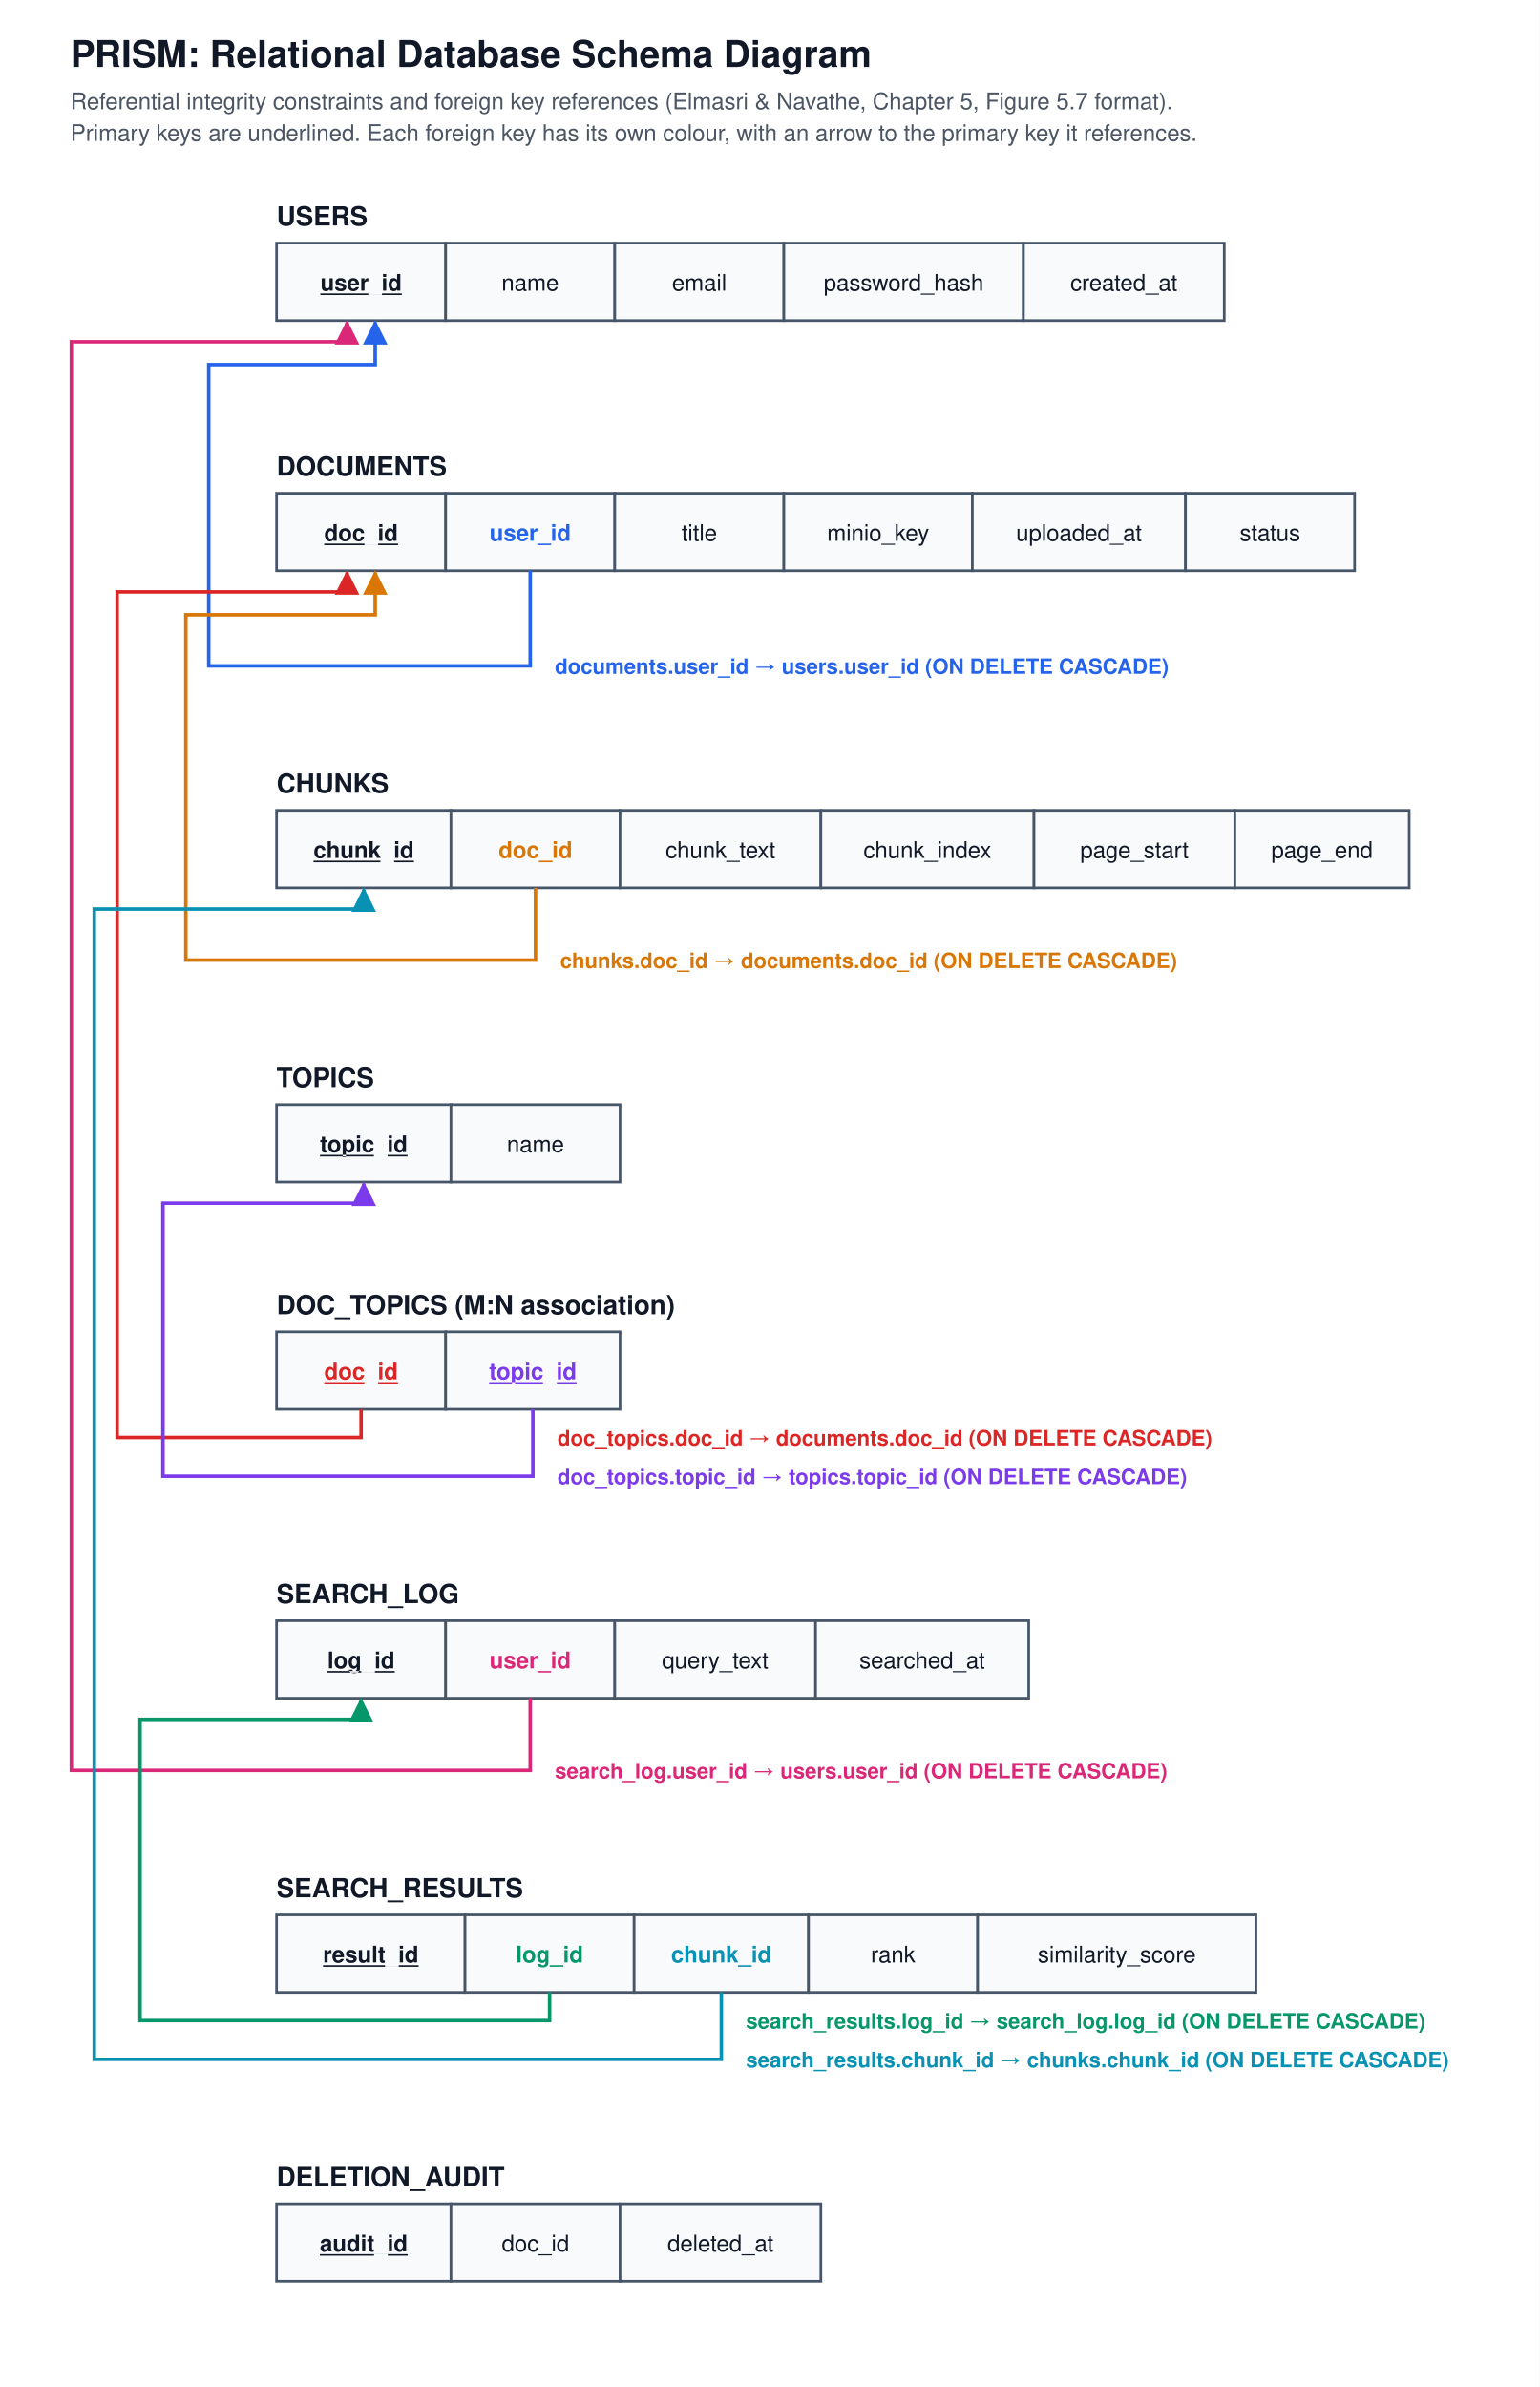
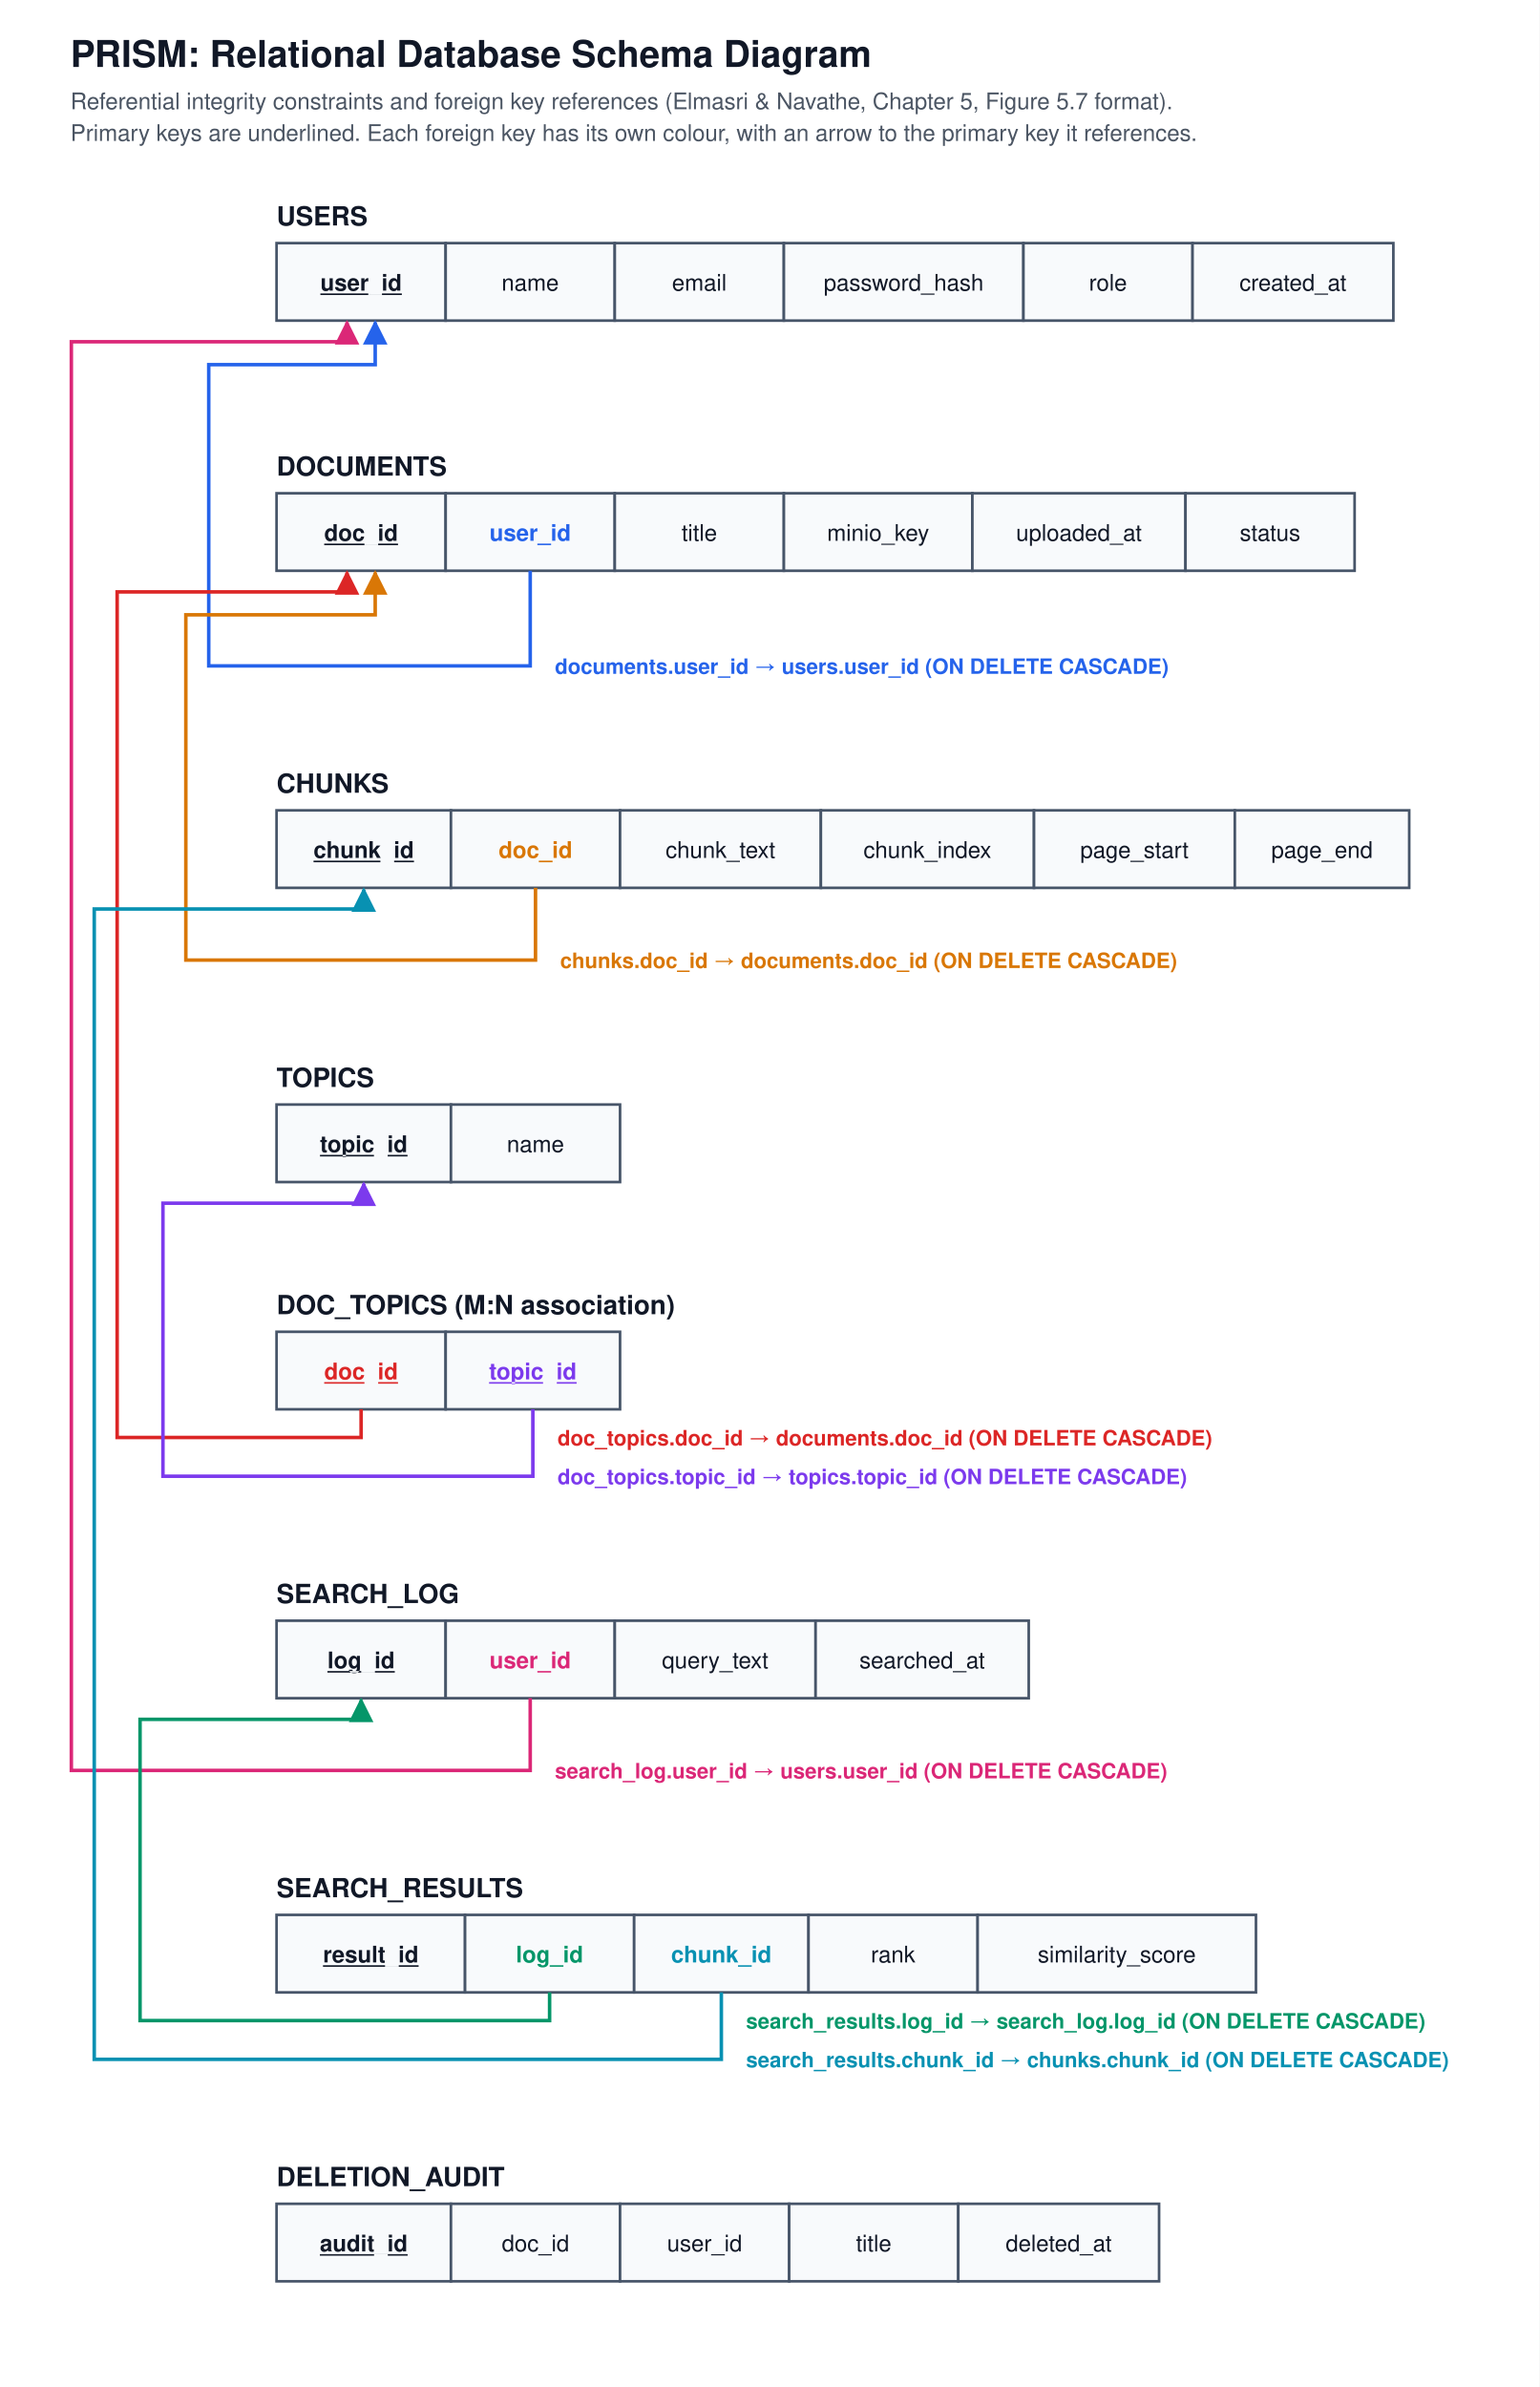
<svg xmlns="http://www.w3.org/2000/svg" width="874" height="1355" viewBox="0 0 874 1355" font-family="'Segoe UI', Helvetica, Arial, sans-serif">
  <rect width="874" height="1355" fill="#ffffff" />
  <defs>
    <marker id="arrow0" viewBox="0 0 10 10" refX="9" refY="5" markerWidth="7" markerHeight="7" orient="auto-start-reverse">
      <path d="M0,0 L10,5 L0,10 z" fill="#2563eb" />
    </marker>
    <marker id="arrow1" viewBox="0 0 10 10" refX="9" refY="5" markerWidth="7" markerHeight="7" orient="auto-start-reverse">
      <path d="M0,0 L10,5 L0,10 z" fill="#d97706" />
    </marker>
    <marker id="arrow2" viewBox="0 0 10 10" refX="9" refY="5" markerWidth="7" markerHeight="7" orient="auto-start-reverse">
      <path d="M0,0 L10,5 L0,10 z" fill="#7c3aed" />
    </marker>
    <marker id="arrow3" viewBox="0 0 10 10" refX="9" refY="5" markerWidth="7" markerHeight="7" orient="auto-start-reverse">
      <path d="M0,0 L10,5 L0,10 z" fill="#059669" />
    </marker>
    <marker id="arrow4" viewBox="0 0 10 10" refX="9" refY="5" markerWidth="7" markerHeight="7" orient="auto-start-reverse">
      <path d="M0,0 L10,5 L0,10 z" fill="#dc2626" />
    </marker>
    <marker id="arrow5" viewBox="0 0 10 10" refX="9" refY="5" markerWidth="7" markerHeight="7" orient="auto-start-reverse">
      <path d="M0,0 L10,5 L0,10 z" fill="#0891b2" />
    </marker>
    <marker id="arrow6" viewBox="0 0 10 10" refX="9" refY="5" markerWidth="7" markerHeight="7" orient="auto-start-reverse">
      <path d="M0,0 L10,5 L0,10 z" fill="#db2777" />
    </marker>
  </defs>
  <text x="40" y="38" font-size="21" font-weight="700" fill="#111827">PRISM: Relational Database Schema Diagram</text>
  <text x="40" y="62" font-size="13" fill="#4b5563">Referential integrity constraints and foreign key references (Elmasri &amp; Navathe, Chapter 5, Figure 5.7 format).</text>
  <text x="40" y="80" font-size="13" fill="#4b5563">Primary keys are underlined. Each foreign key has its own colour, with an arrow to the primary key it references.</text>
  <text x="157" y="128" font-size="15" font-weight="700" fill="#111827">USERS</text>
  <rect x="157" y="138" width="96" height="44" fill="#f8fafc" stroke="#475569" stroke-width="1.5" />
  <text x="205.0" y="165.0" text-anchor="middle" font-size="13" font-weight="700" fill="#111827" text-decoration="underline">user_id</text>
  <rect x="253" y="138" width="96" height="44" fill="#f8fafc" stroke="#475569" stroke-width="1.5" />
  <text x="301.0" y="165.0" text-anchor="middle" font-size="13" font-weight="400" fill="#111827">name</text>
  <rect x="349" y="138" width="96" height="44" fill="#f8fafc" stroke="#475569" stroke-width="1.5" />
  <text x="397.0" y="165.0" text-anchor="middle" font-size="13" font-weight="400" fill="#111827">email</text>
  <rect x="445" y="138" width="136" height="44" fill="#f8fafc" stroke="#475569" stroke-width="1.5" />
  <text x="513.0" y="165.0" text-anchor="middle" font-size="13" font-weight="400" fill="#111827">password_hash</text>
-   <rect x="581" y="138" width="114" height="44" fill="#f8fafc" stroke="#475569" stroke-width="1.5" />
-   <text x="638.0" y="165.0" text-anchor="middle" font-size="13" font-weight="400" fill="#111827">created_at</text>
+   <rect x="581" y="138" width="96" height="44" fill="#f8fafc" stroke="#475569" stroke-width="1.5" />
+   <text x="629.0" y="165.0" text-anchor="middle" font-size="13" font-weight="400" fill="#111827">role</text>
+   <rect x="677" y="138" width="114" height="44" fill="#f8fafc" stroke="#475569" stroke-width="1.5" />
+   <text x="734.0" y="165.0" text-anchor="middle" font-size="13" font-weight="400" fill="#111827">created_at</text>
  <text x="157" y="270" font-size="15" font-weight="700" fill="#111827">DOCUMENTS</text>
  <rect x="157" y="280" width="96" height="44" fill="#f8fafc" stroke="#475569" stroke-width="1.5" />
  <text x="205.0" y="307.0" text-anchor="middle" font-size="13" font-weight="700" fill="#111827" text-decoration="underline">doc_id</text>
  <rect x="253" y="280" width="96" height="44" fill="#f8fafc" stroke="#475569" stroke-width="1.5" />
  <text x="301.0" y="307.0" text-anchor="middle" font-size="13" font-weight="700" fill="#2563eb">user_id</text>
  <rect x="349" y="280" width="96" height="44" fill="#f8fafc" stroke="#475569" stroke-width="1.5" />
  <text x="397.0" y="307.0" text-anchor="middle" font-size="13" font-weight="400" fill="#111827">title</text>
  <rect x="445" y="280" width="107" height="44" fill="#f8fafc" stroke="#475569" stroke-width="1.5" />
  <text x="498.5" y="307.0" text-anchor="middle" font-size="13" font-weight="400" fill="#111827">minio_key</text>
  <rect x="552" y="280" width="121" height="44" fill="#f8fafc" stroke="#475569" stroke-width="1.5" />
  <text x="612.5" y="307.0" text-anchor="middle" font-size="13" font-weight="400" fill="#111827">uploaded_at</text>
  <rect x="673" y="280" width="96" height="44" fill="#f8fafc" stroke="#475569" stroke-width="1.5" />
  <text x="721.0" y="307.0" text-anchor="middle" font-size="13" font-weight="400" fill="#111827">status</text>
  <text x="157" y="450" font-size="15" font-weight="700" fill="#111827">CHUNKS</text>
  <rect x="157" y="460" width="99" height="44" fill="#f8fafc" stroke="#475569" stroke-width="1.5" />
  <text x="206.5" y="487.0" text-anchor="middle" font-size="13" font-weight="700" fill="#111827" text-decoration="underline">chunk_id</text>
  <rect x="256" y="460" width="96" height="44" fill="#f8fafc" stroke="#475569" stroke-width="1.5" />
  <text x="304.0" y="487.0" text-anchor="middle" font-size="13" font-weight="700" fill="#d97706">doc_id</text>
  <rect x="352" y="460" width="114" height="44" fill="#f8fafc" stroke="#475569" stroke-width="1.5" />
  <text x="409.0" y="487.0" text-anchor="middle" font-size="13" font-weight="400" fill="#111827">chunk_text</text>
  <rect x="466" y="460" width="121" height="44" fill="#f8fafc" stroke="#475569" stroke-width="1.5" />
  <text x="526.5" y="487.0" text-anchor="middle" font-size="13" font-weight="400" fill="#111827">chunk_index</text>
  <rect x="587" y="460" width="114" height="44" fill="#f8fafc" stroke="#475569" stroke-width="1.5" />
  <text x="644.0" y="487.0" text-anchor="middle" font-size="13" font-weight="400" fill="#111827">page_start</text>
  <rect x="701" y="460" width="99" height="44" fill="#f8fafc" stroke="#475569" stroke-width="1.5" />
  <text x="750.5" y="487.0" text-anchor="middle" font-size="13" font-weight="400" fill="#111827">page_end</text>
  <text x="157" y="617" font-size="15" font-weight="700" fill="#111827">TOPICS</text>
  <rect x="157" y="627" width="99" height="44" fill="#f8fafc" stroke="#475569" stroke-width="1.5" />
  <text x="206.5" y="654.0" text-anchor="middle" font-size="13" font-weight="700" fill="#111827" text-decoration="underline">topic_id</text>
  <rect x="256" y="627" width="96" height="44" fill="#f8fafc" stroke="#475569" stroke-width="1.5" />
  <text x="304.0" y="654.0" text-anchor="middle" font-size="13" font-weight="400" fill="#111827">name</text>
  <text x="157" y="746" font-size="15" font-weight="700" fill="#111827">DOC_TOPICS (M:N association)</text>
  <rect x="157" y="756" width="96" height="44" fill="#f8fafc" stroke="#475569" stroke-width="1.5" />
  <text x="205.0" y="783.0" text-anchor="middle" font-size="13" font-weight="700" fill="#dc2626" text-decoration="underline">doc_id</text>
  <rect x="253" y="756" width="99" height="44" fill="#f8fafc" stroke="#475569" stroke-width="1.5" />
  <text x="302.5" y="783.0" text-anchor="middle" font-size="13" font-weight="700" fill="#7c3aed" text-decoration="underline">topic_id</text>
  <text x="157" y="910" font-size="15" font-weight="700" fill="#111827">SEARCH_LOG</text>
  <rect x="157" y="920" width="96" height="44" fill="#f8fafc" stroke="#475569" stroke-width="1.5" />
  <text x="205.0" y="947.0" text-anchor="middle" font-size="13" font-weight="700" fill="#111827" text-decoration="underline">log_id</text>
  <rect x="253" y="920" width="96" height="44" fill="#f8fafc" stroke="#475569" stroke-width="1.5" />
  <text x="301.0" y="947.0" text-anchor="middle" font-size="13" font-weight="700" fill="#db2777">user_id</text>
  <rect x="349" y="920" width="114" height="44" fill="#f8fafc" stroke="#475569" stroke-width="1.5" />
  <text x="406.0" y="947.0" text-anchor="middle" font-size="13" font-weight="400" fill="#111827">query_text</text>
  <rect x="463" y="920" width="121" height="44" fill="#f8fafc" stroke="#475569" stroke-width="1.5" />
  <text x="523.5" y="947.0" text-anchor="middle" font-size="13" font-weight="400" fill="#111827">searched_at</text>
  <text x="157" y="1077" font-size="15" font-weight="700" fill="#111827">SEARCH_RESULTS</text>
  <rect x="157" y="1087" width="107" height="44" fill="#f8fafc" stroke="#475569" stroke-width="1.5" />
  <text x="210.5" y="1114.0" text-anchor="middle" font-size="13" font-weight="700" fill="#111827" text-decoration="underline">result_id</text>
  <rect x="264" y="1087" width="96" height="44" fill="#f8fafc" stroke="#475569" stroke-width="1.5" />
  <text x="312.0" y="1114.0" text-anchor="middle" font-size="13" font-weight="700" fill="#059669">log_id</text>
  <rect x="360" y="1087" width="99" height="44" fill="#f8fafc" stroke="#475569" stroke-width="1.5" />
  <text x="409.5" y="1114.0" text-anchor="middle" font-size="13" font-weight="700" fill="#0891b2">chunk_id</text>
  <rect x="459" y="1087" width="96" height="44" fill="#f8fafc" stroke="#475569" stroke-width="1.5" />
  <text x="507.0" y="1114.0" text-anchor="middle" font-size="13" font-weight="400" fill="#111827">rank</text>
  <rect x="555" y="1087" width="158" height="44" fill="#f8fafc" stroke="#475569" stroke-width="1.5" />
  <text x="634.0" y="1114.0" text-anchor="middle" font-size="13" font-weight="400" fill="#111827">similarity_score</text>
  <text x="157" y="1241" font-size="15" font-weight="700" fill="#111827">DELETION_AUDIT</text>
  <rect x="157" y="1251" width="99" height="44" fill="#f8fafc" stroke="#475569" stroke-width="1.5" />
  <text x="206.5" y="1278.0" text-anchor="middle" font-size="13" font-weight="700" fill="#111827" text-decoration="underline">audit_id</text>
  <rect x="256" y="1251" width="96" height="44" fill="#f8fafc" stroke="#475569" stroke-width="1.5" />
  <text x="304.0" y="1278.0" text-anchor="middle" font-size="13" font-weight="400" fill="#111827">doc_id</text>
-   <rect x="352" y="1251" width="114" height="44" fill="#f8fafc" stroke="#475569" stroke-width="1.5" />
-   <text x="409.0" y="1278.0" text-anchor="middle" font-size="13" font-weight="400" fill="#111827">deleted_at</text>
+   <rect x="352" y="1251" width="96" height="44" fill="#f8fafc" stroke="#475569" stroke-width="1.5" />
+   <text x="400.0" y="1278.0" text-anchor="middle" font-size="13" font-weight="400" fill="#111827">user_id</text>
+   <rect x="448" y="1251" width="96" height="44" fill="#f8fafc" stroke="#475569" stroke-width="1.5" />
+   <text x="496.0" y="1278.0" text-anchor="middle" font-size="13" font-weight="400" fill="#111827">title</text>
+   <rect x="544" y="1251" width="114" height="44" fill="#f8fafc" stroke="#475569" stroke-width="1.5" />
+   <text x="601.0" y="1278.0" text-anchor="middle" font-size="13" font-weight="400" fill="#111827">deleted_at</text>
  <path d="M301.0,324.0 L301.0,378.0 L118.5,378.0 L118.5,207.0 L213.0,207.0 L213.0,183.0" fill="none" stroke="#2563eb" stroke-width="2" marker-end="url(#arrow0)" />
  <text x="315.0" y="382.5" font-size="12" font-weight="600" fill="#2563eb">documents.user_id → users.user_id (ON DELETE CASCADE)</text>
  <path d="M304.0,504.0 L304.0,545.0 L105.5,545.0 L105.5,349.0 L213.0,349.0 L213.0,325.0" fill="none" stroke="#d97706" stroke-width="2" marker-end="url(#arrow1)" />
  <text x="318.0" y="549.5" font-size="12" font-weight="600" fill="#d97706">chunks.doc_id → documents.doc_id (ON DELETE CASCADE)</text>
  <path d="M205.0,800.0 L205.0,816.0 L66.5,816.0 L66.5,336.0 L197.0,336.0 L197.0,325.0" fill="none" stroke="#dc2626" stroke-width="2" marker-end="url(#arrow4)" />
  <text x="316.5" y="820.5" font-size="12" font-weight="600" fill="#dc2626">doc_topics.doc_id → documents.doc_id (ON DELETE CASCADE)</text>
  <path d="M302.5,800.0 L302.5,838.0 L92.5,838.0 L92.5,683.0 L206.5,683.0 L206.5,672.0" fill="none" stroke="#7c3aed" stroke-width="2" marker-end="url(#arrow2)" />
  <text x="316.5" y="842.5" font-size="12" font-weight="600" fill="#7c3aed">doc_topics.topic_id → topics.topic_id (ON DELETE CASCADE)</text>
  <path d="M301.0,964.0 L301.0,1005.0 L40.5,1005.0 L40.5,194.0 L197.0,194.0 L197.0,183.0" fill="none" stroke="#db2777" stroke-width="2" marker-end="url(#arrow6)" />
  <text x="315.0" y="1009.5" font-size="12" font-weight="600" fill="#db2777">search_log.user_id → users.user_id (ON DELETE CASCADE)</text>
  <path d="M312.0,1131.0 L312.0,1147.0 L79.5,1147.0 L79.5,976.0 L205.0,976.0 L205.0,965.0" fill="none" stroke="#059669" stroke-width="2" marker-end="url(#arrow3)" />
  <text x="423.5" y="1151.5" font-size="12" font-weight="600" fill="#059669">search_results.log_id → search_log.log_id (ON DELETE CASCADE)</text>
  <path d="M409.5,1131.0 L409.5,1169.0 L53.5,1169.0 L53.5,516.0 L206.5,516.0 L206.5,505.0" fill="none" stroke="#0891b2" stroke-width="2" marker-end="url(#arrow5)" />
  <text x="423.5" y="1173.5" font-size="12" font-weight="600" fill="#0891b2">search_results.chunk_id → chunks.chunk_id (ON DELETE CASCADE)</text>
</svg>
